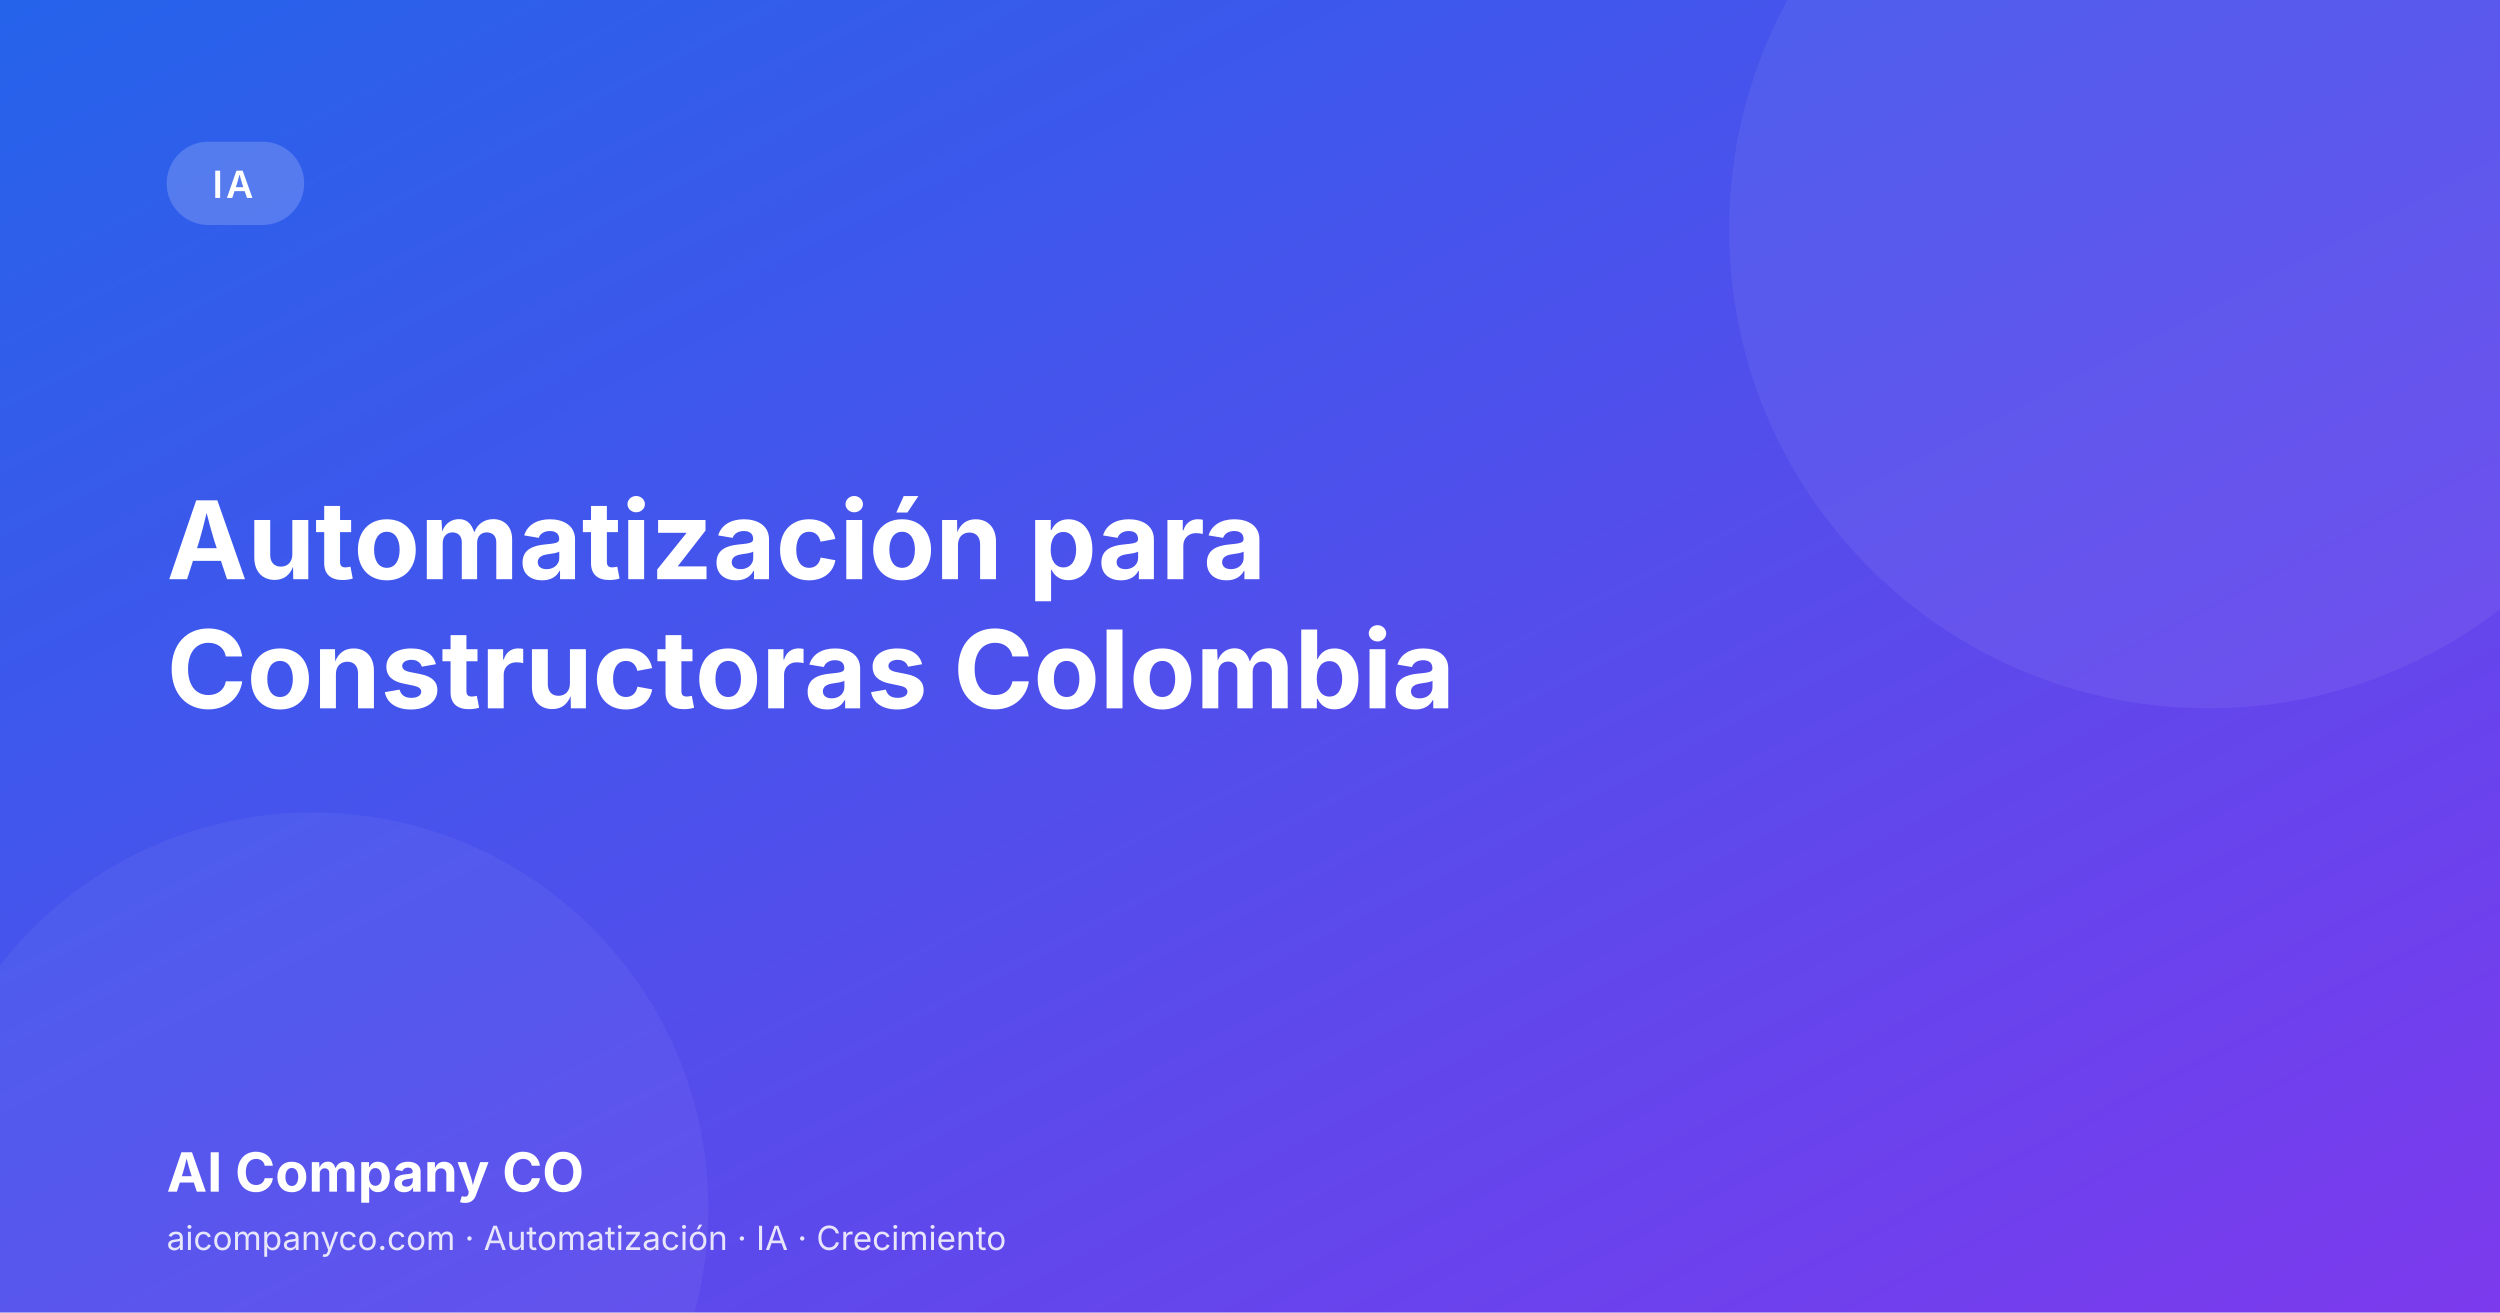
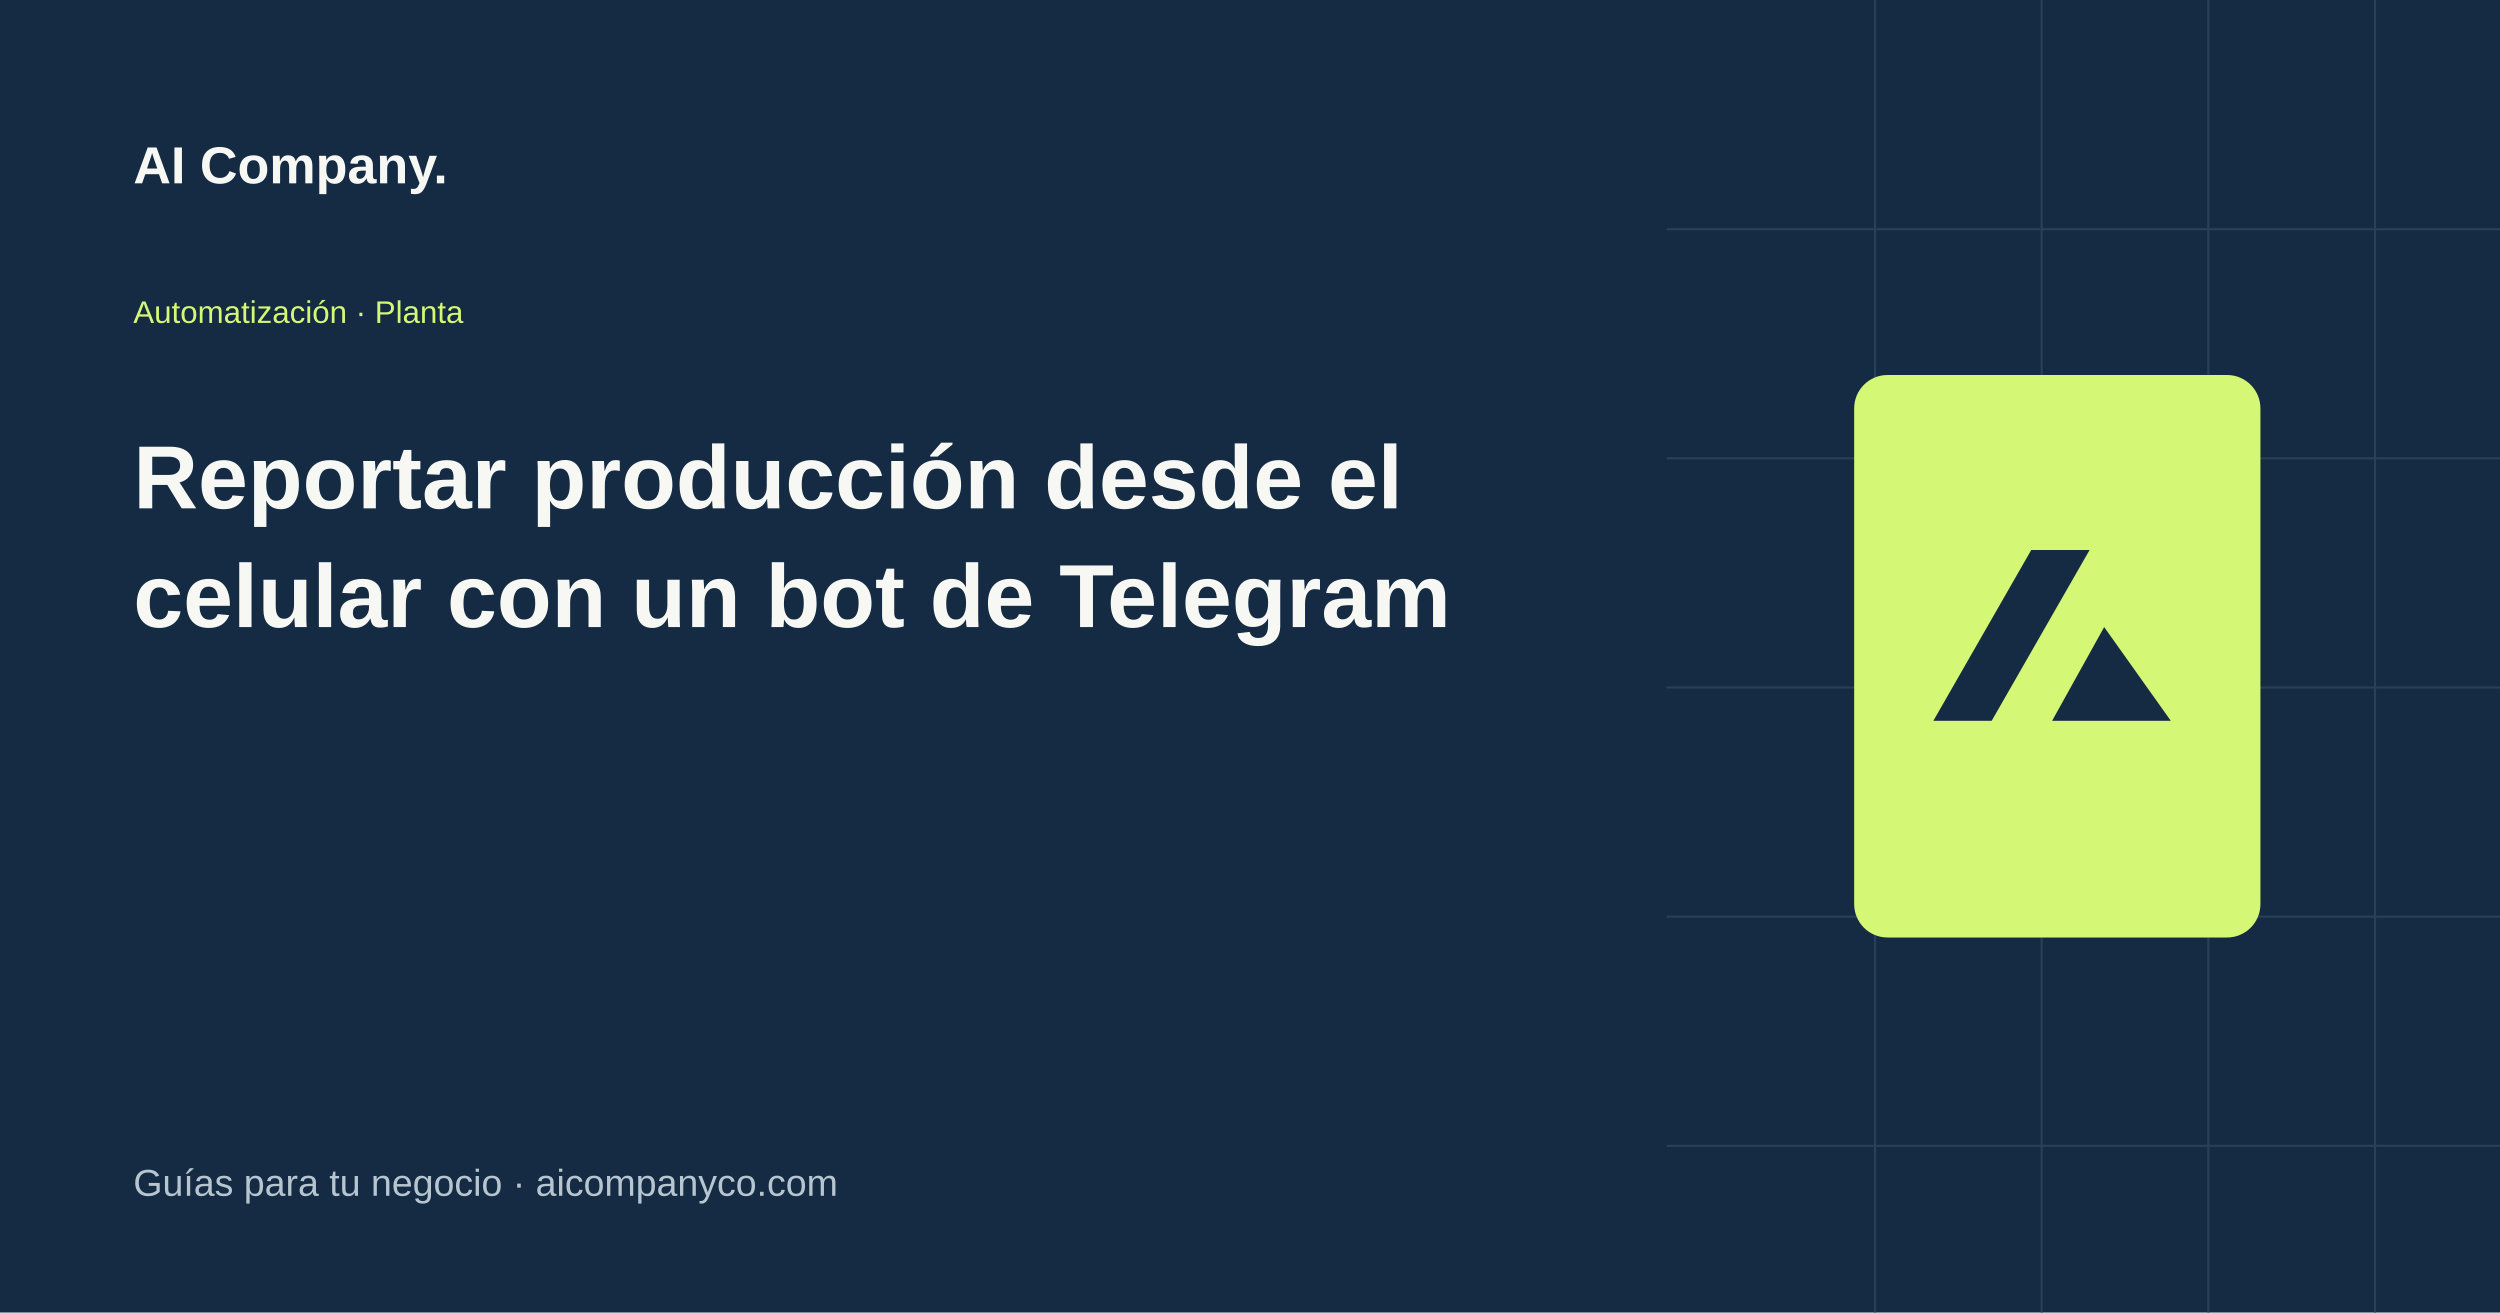
- <svg xmlns="http://www.w3.org/2000/svg" width="1200" height="630" viewBox="0 0 1200 630" role="img" aria-label="Automatización para Constructoras Colombia">
-   <defs>
-     <linearGradient id="bg" x1="0" y1="0" x2="1" y2="1">
-       <stop offset="0" stop-color="#2563EB" />
-       <stop offset="1" stop-color="#7C3AED" />
-     </linearGradient>
-   </defs>
-   <rect width="1200" height="630" fill="url(#bg)" />
-   <circle cx="1060" cy="110" r="230" fill="#ffffff" opacity="0.06" />
-   <circle cx="150" cy="580" r="190" fill="#ffffff" opacity="0.05" />
-   <rect x="80" y="68" width="66" height="40" rx="20" fill="#ffffff" opacity="0.18" />
-   <text x="102" y="95" font-family="Inter, Arial, sans-serif" font-size="18" font-weight="600" fill="#ffffff" letter-spacing="1.5">IA</text>
-   <text font-family="'Space Grotesk', Inter, Arial, sans-serif" font-size="52" font-weight="700" fill="#ffffff">
-     <tspan x="80" y="278">Automatización para</tspan>
-     <tspan x="80" y="340">Constructoras Colombia</tspan>
+ <svg xmlns="http://www.w3.org/2000/svg" width="1200" height="630" viewBox="0 0 1200 630">
+   <rect width="1200" height="630" fill="#142b43" />
+   <path d="M900 0v630M980 0v630M1060 0v630M1140 0v630M800 110h400M800 220h400M800 330h400M800 440h400M800 550h400" stroke="#294157" />
+   <rect x="890" y="180" width="195" height="270" rx="16" fill="#d4f775" />
+   <path d="m928 346 47-82h28l-47 82zm57 0 25-45 32 45z" fill="#142b43" />
+   <text x="64" y="88" font-family="Arial,sans-serif" font-size="25" font-weight="700" fill="#f7f8f4">AI Company.</text>
+   <text x="64" y="155" font-family="Arial,sans-serif" font-size="15" fill="#d4f775">Automatización · Planta</text>
+   <text x="64" y="244" font-family="Arial,sans-serif" font-size="43" font-weight="700" fill="#f7f8f4">
+     <tspan x="64" dy="0">Reportar producción desde el</tspan>
+     <tspan x="64" dy="57">celular con un bot de Telegram</tspan>
  </text>
-   <text x="80" y="572" font-family="Inter, Arial, sans-serif" font-size="26" font-weight="700" fill="#ffffff">AI Company CO</text>
-   <text x="80" y="600" font-family="Inter, Arial, sans-serif" font-size="16" fill="#ffffff" opacity="0.85">aicompanyco.com · Automatización · IA · Crecimiento</text>
+   <text x="64" y="574" font-family="Arial,sans-serif" font-size="18" fill="#b7c5d0">Guías para tu negocio · aicompanyco.com</text>
</svg>
